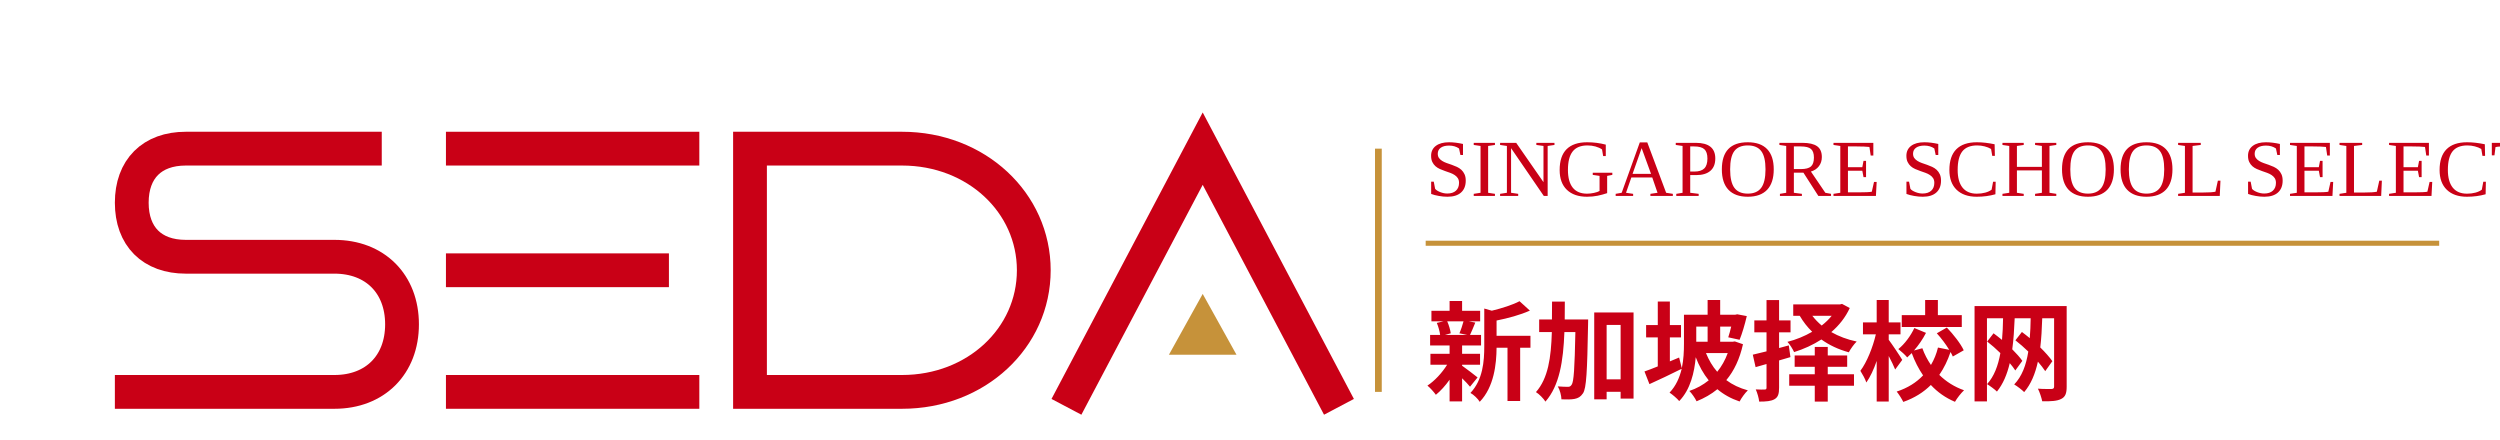
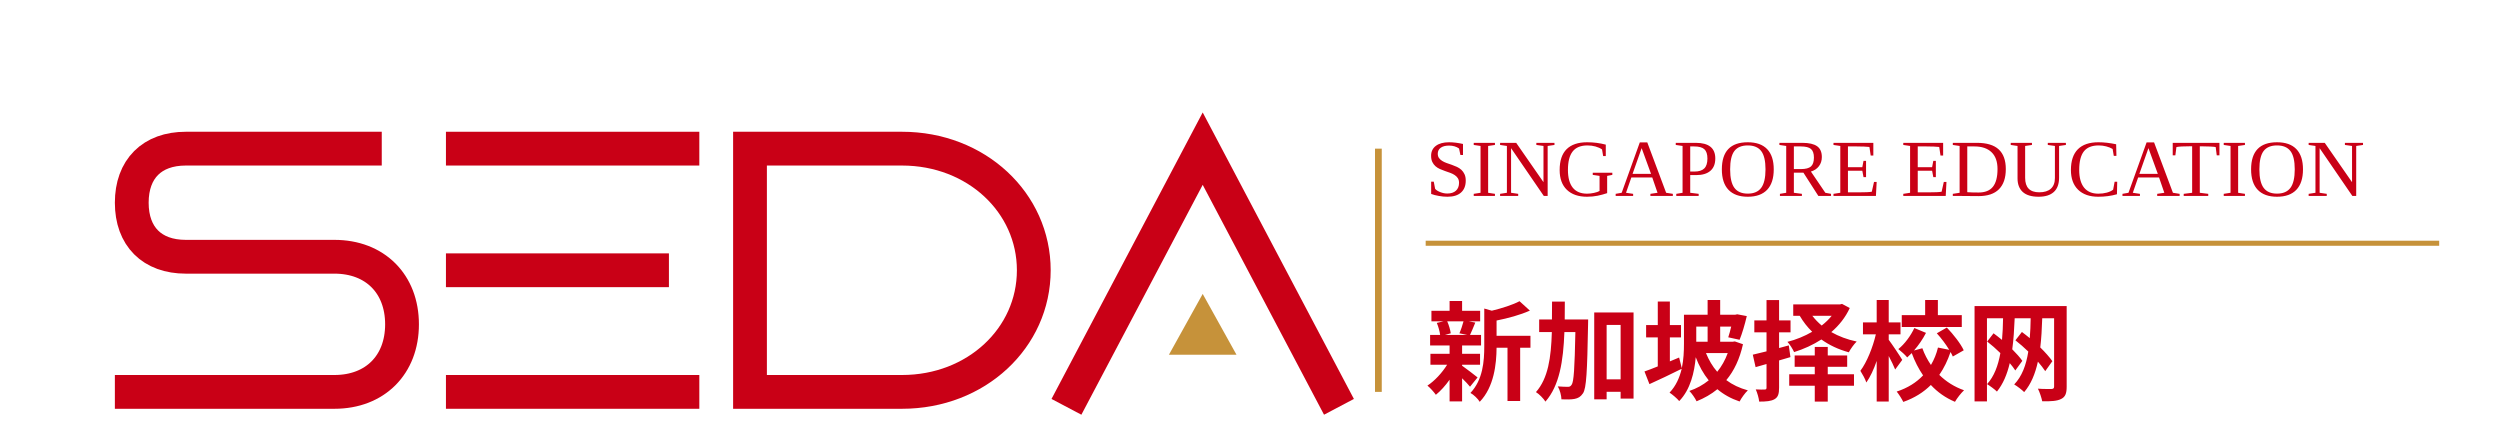
<svg xmlns="http://www.w3.org/2000/svg" viewBox="0 0 740 130" role="img" aria-labelledby="seda-title">
  <defs>
    <style>
      .brand-red { fill: #c90016; }
      .brand-red-stroke { stroke: #c90016; }
      .brand-gold { fill: #c6923a; }
      .brand-gold-stroke { stroke: #c6923a; }
      .gray { fill: #62676d; }
      .latin {
        font-family: "Times New Roman", "Georgia", serif;
        font-weight: 400;
        letter-spacing: 0;
      }
      .chinese {
        font-family: "PingFang SC", "Noto Sans SC", "Microsoft YaHei", sans-serif;
        font-weight: 700;
        letter-spacing: 0;
      }
    </style>
  </defs>
  <g aria-label="SEDA" class="brand-red-stroke" fill="none" stroke-width="10" stroke-linecap="square" stroke-linejoin="miter">
    <path d="M108 44H55C45 44 39 50 39 60C39 70 45 76 55 76H99C111 76 119 84 119 96C119 108 111 116 99 116H39" />
    <path d="M137 44H202M137 80H193M137 116H202" />
    <path d="M222 44H267C289 44 306 60 306 80C306 100 289 116 267 116H222V44Z" />
    <path d="M318 116L356 44L394 116" />
  </g>
  <polygon class="brand-gold" points="346,105 356,87 366,105" />
  <line x1="408" y1="44" x2="408" y2="116" class="brand-gold-stroke" stroke-width="2" />
-   <text x="422" y="58" class="brand-red latin" font-size="24" textLength="300" lengthAdjust="spacingAndGlyphs">SINGAPORE SCHOOL SELECTION PLATFORM</text>
+   <text x="422" y="58" class="brand-red latin" font-size="24" textLength="300" lengthAdjust="spacingAndGlyphs">SINGAPORE EDUCATION</text>
  <line x1="422" y1="72" x2="722" y2="72" class="brand-gold-stroke" stroke-width="1.5" />
  <text x="422" y="116" class="brand-red chinese" font-size="32" textLength="300" lengthAdjust="spacingAndGlyphs">新加坡择校网</text>
</svg>
